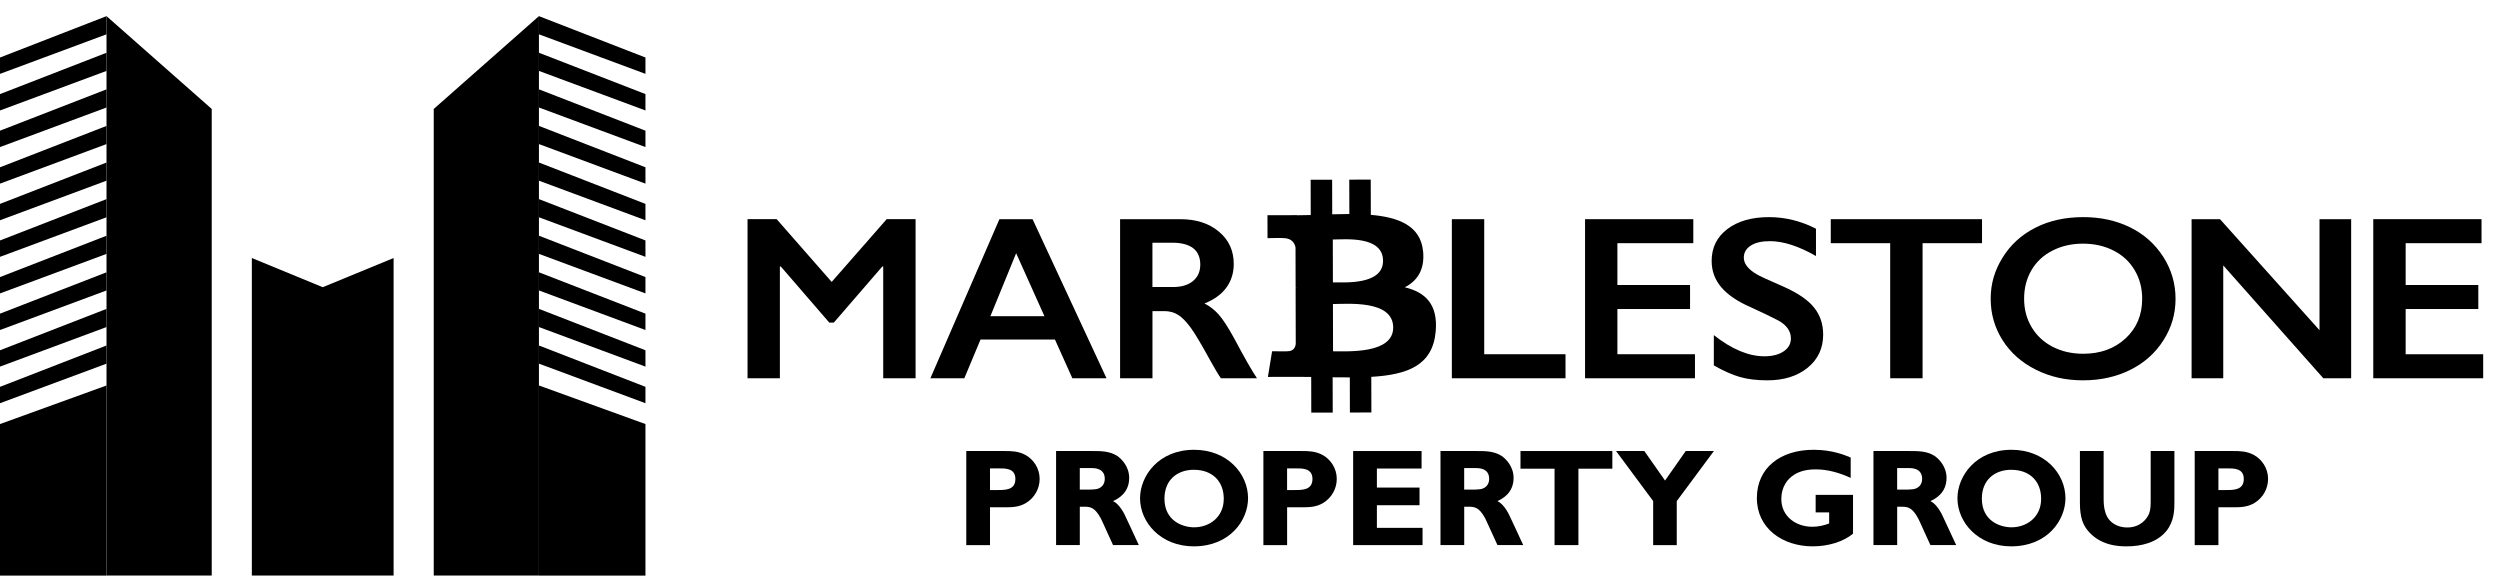
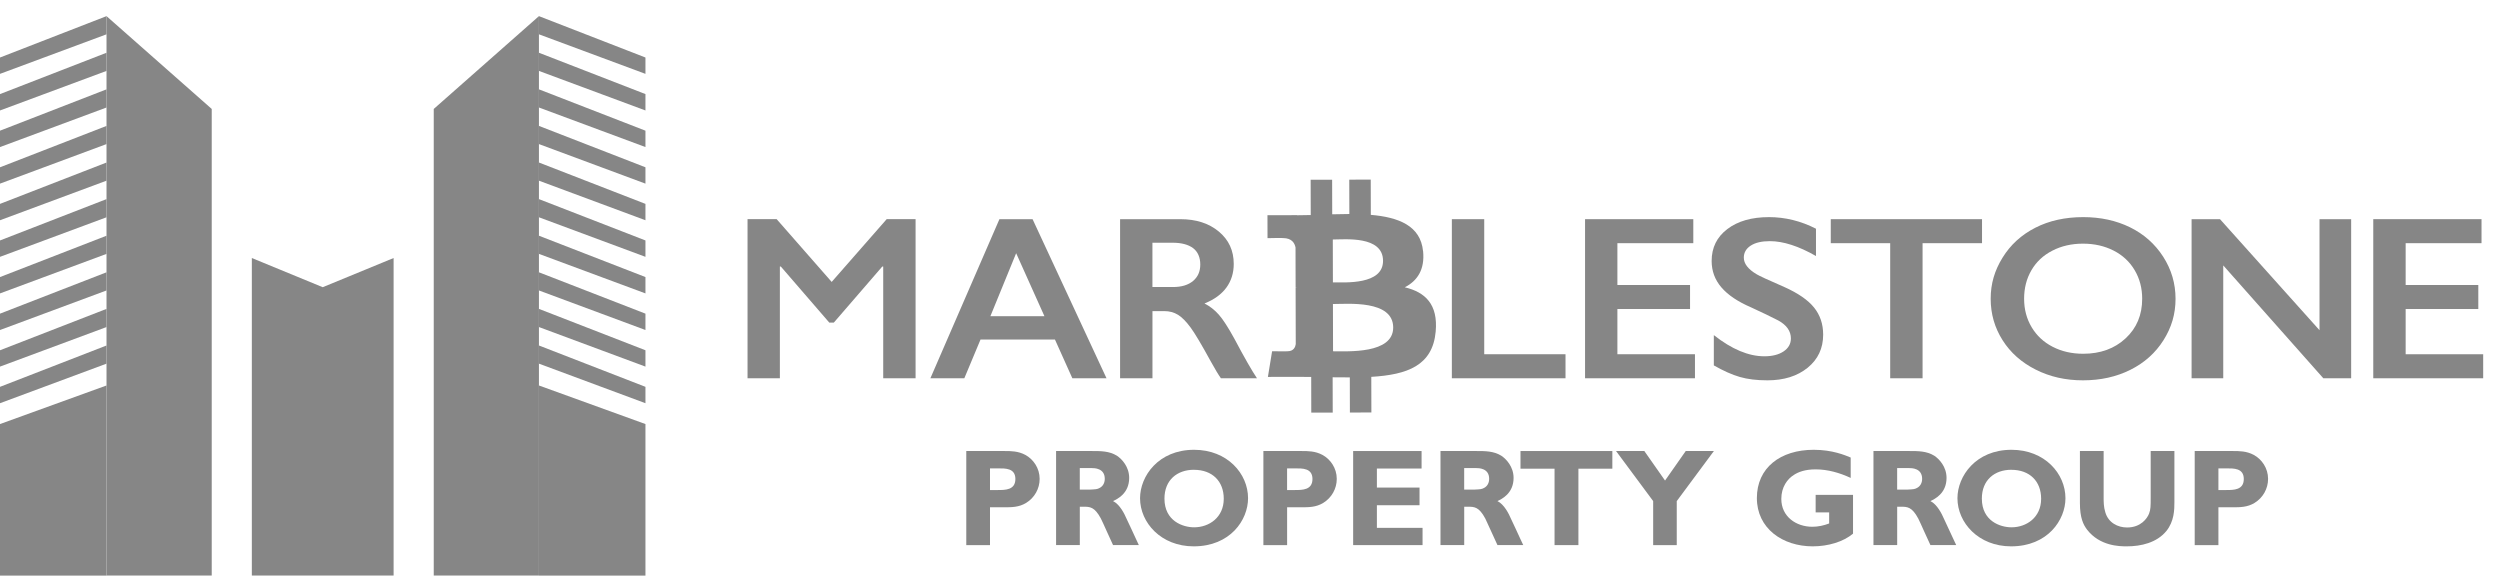
<svg xmlns="http://www.w3.org/2000/svg" width="143" height="33" viewBox="0 0 143 33" fill="none">
-   <path d="M0 24.256V32.923H6.093V22.049L0 24.256Z" fill="#000" />
-   <path d="M0 8.412L6.093 6.149V5.11L0 7.475V8.412Z" fill="#000" />
-   <path d="M0 6.319L6.093 4.056V3.017L0 5.382V6.319Z" fill="#000" />
-   <path d="M6.093 0.923L0 3.29V4.225L6.093 1.962V0.923Z" fill="#000" />
-   <path d="M0 23.064L6.093 20.801V19.762L0 22.127V23.064Z" fill="#000" />
-   <path d="M0 20.97L6.093 18.707V17.668L0 20.035V20.97Z" fill="#000" />
-   <path d="M0 18.877L6.093 16.614V15.575L0 17.941V18.877Z" fill="#000" />
-   <path d="M0 16.783L6.093 14.522V13.483L0 15.848V16.783Z" fill="#000" />
-   <path d="M0 10.504L6.093 8.241V7.202L0 9.569V10.504Z" fill="#000" />
-   <path d="M0 12.598L6.093 10.335V9.296L0 11.662V12.598Z" fill="#000" />
-   <path d="M0 14.691L6.093 12.428V11.389L0 13.754V14.691Z" fill="#000" />
-   <path d="M6.093 0.923V1.962V3.081V4.12V5.133V6.173V7.199V8.238V9.302V10.343V11.466V12.506V13.474V14.514V15.734V16.773V17.709V18.748V19.762V20.801V21.814V32.921H12.111V6.232L6.093 0.923Z" fill="#000" />
-   <path d="M36.92 24.256V32.923H30.827V22.049L36.92 24.256Z" fill="#000" />
-   <path d="M36.92 8.412L30.827 6.149V5.11L36.92 7.475V8.412Z" fill="#000" />
-   <path d="M36.92 6.319L30.827 4.056V3.017L36.92 5.382V6.319Z" fill="#000" />
-   <path d="M30.827 0.923L36.92 3.29V4.225L30.827 1.962V0.923Z" fill="#000" />
-   <path d="M36.92 23.064L30.827 20.801V19.762L36.92 22.127V23.064Z" fill="#000" />
-   <path d="M36.92 20.97L30.827 18.707V17.668L36.92 20.035V20.97Z" fill="#000" />
-   <path d="M36.92 18.877L30.827 16.614V15.575L36.92 17.941V18.877Z" fill="#000" />
-   <path d="M36.92 16.783L30.827 14.522V13.483L36.92 15.848V16.783Z" fill="#000" />
-   <path d="M36.92 10.504L30.827 8.241V7.202L36.92 9.569V10.504Z" fill="#000" />
-   <path d="M36.92 12.598L30.827 10.335V9.296L36.92 11.662V12.598Z" fill="#000" />
-   <path d="M36.92 14.691L30.827 12.428V11.389L36.92 13.754V14.691Z" fill="#000" />
-   <path d="M30.827 0.923V1.962V3.081V4.12V5.133V6.173V7.199V8.238V9.302V10.343V11.466V12.506V13.474V14.514V15.734V16.773V17.709V18.748V19.762V20.801V21.814V32.921H24.81V6.232L30.827 0.923Z" fill="#000" />
-   <path d="M18.46 16.428L14.405 14.759V32.921H18.46H22.514V14.759L18.46 16.428Z" fill="#000" />
-   <path d="M57.471 25.799C57.818 25.799 58.236 25.799 58.647 26.019C59.104 26.264 59.468 26.777 59.468 27.392C59.468 27.953 59.175 28.473 58.695 28.766C58.285 29.017 57.866 29.017 57.425 29.017H56.628V31.18H55.271V25.799H57.473H57.471ZM56.628 26.792V28.03H57.07C57.504 28.03 58.08 28.03 58.08 27.399C58.08 26.767 57.488 26.792 57.101 26.792H56.628Z" fill="#000" />
-   <path d="M62.474 25.799C62.964 25.799 63.453 25.799 63.887 26.067C64.171 26.256 64.589 26.698 64.589 27.337C64.589 28.236 63.895 28.552 63.666 28.662C64.053 28.851 64.321 29.395 64.439 29.672C64.589 29.979 64.817 30.484 64.961 30.792L65.141 31.178H63.666C63.548 30.941 63.083 29.876 62.972 29.664C62.609 28.984 62.341 28.984 61.963 28.984H61.765V31.178H60.408V25.797H62.476L62.474 25.799ZM61.764 26.776V28.006H62.324C62.671 27.989 62.759 27.989 62.9 27.91C63.097 27.808 63.193 27.611 63.193 27.389C63.193 26.774 62.592 26.774 62.443 26.774H61.764V26.776Z" fill="#000" />
-   <path d="M68.279 31.251C66.418 31.251 65.211 29.902 65.211 28.498C65.211 27.243 66.252 25.728 68.304 25.728C70.205 25.728 71.389 27.093 71.389 28.498C71.389 29.744 70.371 31.251 68.281 31.251H68.279ZM68.296 26.871C67.334 26.871 66.607 27.455 66.607 28.521C66.607 29.807 67.664 30.162 68.304 30.162C69.164 30.162 69.999 29.595 69.999 28.529C69.999 27.527 69.345 26.873 68.296 26.873V26.871Z" fill="#000" />
-   <path d="M74.466 25.799C74.813 25.799 75.231 25.799 75.642 26.019C76.099 26.264 76.463 26.777 76.463 27.392C76.463 27.953 76.17 28.473 75.69 28.766C75.28 29.017 74.861 29.017 74.42 29.017H73.623V31.18H72.266V25.799H74.468H74.466ZM73.621 26.792V28.03H74.063C74.497 28.03 75.073 28.03 75.073 27.399C75.073 26.767 74.481 26.792 74.094 26.792H73.621Z" fill="#000" />
-   <path d="M81.368 31.18H77.4V25.799H81.314V26.8H78.758V27.889H81.197V28.899H78.758V30.193H81.37V31.18H81.368Z" fill="#000" />
-   <path d="M84.462 25.799C84.952 25.799 85.44 25.799 85.874 26.067C86.159 26.256 86.577 26.698 86.577 27.337C86.577 28.236 85.883 28.552 85.654 28.662C86.041 28.851 86.309 29.395 86.427 29.672C86.577 29.979 86.805 30.484 86.948 30.792L87.129 31.178H85.654C85.536 30.941 85.07 29.876 84.96 29.664C84.597 28.984 84.329 28.984 83.95 28.984H83.753V31.178H82.396V25.797H84.463L84.462 25.799ZM83.751 26.776V28.006H84.312C84.659 27.989 84.746 27.989 84.888 27.91C85.085 27.808 85.18 27.611 85.18 27.389C85.18 26.774 84.58 26.774 84.431 26.774H83.751V26.776Z" fill="#000" />
-   <path d="M92.226 26.809H90.285V31.18H88.92V26.809H86.972V25.799H92.226V26.809Z" fill="#000" />
-   <path d="M95.91 28.662V31.18H94.561V28.662L92.438 25.799H94.056L95.24 27.488L96.424 25.799H98.034L95.911 28.662H95.91Z" fill="#000" />
-   <path d="M105.859 27.337C105.228 27.044 104.55 26.848 103.855 26.848C103.231 26.848 102.86 27.006 102.624 27.156C102.238 27.392 101.891 27.858 101.891 28.537C101.891 29.555 102.743 30.131 103.665 30.131C103.996 30.131 104.32 30.06 104.628 29.942V29.31H103.855V28.308H105.993V30.525C105.44 30.991 104.565 31.251 103.689 31.251C101.96 31.251 100.493 30.224 100.493 28.489C100.493 26.754 101.842 25.728 103.744 25.728C104.81 25.728 105.535 26.036 105.859 26.171V27.338V27.337Z" fill="#000" />
-   <path d="M109.227 25.799C109.716 25.799 110.206 25.799 110.64 26.067C110.925 26.256 111.342 26.698 111.342 27.337C111.342 28.236 110.648 28.552 110.42 28.662C110.806 28.851 111.074 29.395 111.193 29.672C111.342 29.979 111.571 30.484 111.714 30.792L111.895 31.178H110.42C110.301 30.941 109.836 29.876 109.726 29.664C109.362 28.984 109.094 28.984 108.716 28.984H108.519V31.178H107.162V25.797H109.229L109.227 25.799ZM108.517 26.776V28.006H109.078C109.425 27.989 109.512 27.989 109.653 27.91C109.851 27.808 109.946 27.611 109.946 27.389C109.946 26.774 109.346 26.774 109.196 26.774H108.517V26.776Z" fill="#000" />
-   <path d="M115.034 31.251C113.173 31.251 111.966 29.902 111.966 28.498C111.966 27.243 113.007 25.728 115.059 25.728C116.96 25.728 118.144 27.093 118.144 28.498C118.144 29.744 117.126 31.251 115.036 31.251H115.034ZM115.051 26.871C114.089 26.871 113.362 27.455 113.362 28.521C113.362 29.807 114.419 30.162 115.057 30.162C115.918 30.162 116.753 29.595 116.753 28.529C116.753 27.527 116.098 26.873 115.049 26.873L115.051 26.871Z" fill="#000" />
-   <path d="M124.376 28.724C124.376 29.151 124.367 29.822 123.91 30.382C123.358 31.045 122.474 31.251 121.646 31.251C121.228 31.251 120.106 31.234 119.381 30.297C119.167 30.012 118.971 29.634 118.971 28.766V25.799H120.328V28.466C120.328 28.687 120.328 29.003 120.424 29.303C120.598 29.904 121.142 30.172 121.67 30.172C122.451 30.172 122.815 29.659 122.925 29.382C123.019 29.145 123.019 28.94 123.019 28.466V25.799H124.376V28.726V28.724Z" fill="#000" />
-   <path d="M127.737 25.799C128.084 25.799 128.502 25.799 128.913 26.019C129.37 26.264 129.734 26.777 129.734 27.392C129.734 27.953 129.441 28.473 128.961 28.766C128.551 29.017 128.132 29.017 127.691 29.017H126.893V31.18H125.537V25.799H127.739H127.737ZM126.893 26.792V28.03H127.336C127.77 28.03 128.345 28.03 128.345 27.399C128.345 26.767 127.753 26.792 127.367 26.792H126.893Z" fill="#000" />
-   <path d="M50.718 12.536L47.572 16.126L44.425 12.536H42.759V21.637H44.609V15.247H44.665L47.434 18.451H47.696L50.465 15.247H50.52V21.637H52.371V12.536H50.718Z" fill="#000" />
-   <path d="M56.649 18.087H59.742L58.124 14.484L56.65 18.087H56.649ZM59.063 12.537L63.293 21.638H61.339L60.344 19.423H56.085L55.159 21.638H53.218L57.167 12.537H59.06H59.063Z" fill="#000" />
-   <path d="M67.1 16.418C67.585 16.418 67.965 16.303 68.241 16.073C68.518 15.843 68.656 15.529 68.656 15.129C68.656 14.729 68.519 14.4 68.245 14.193C67.97 13.988 67.58 13.884 67.072 13.884H65.919V16.418H67.098H67.1ZM67.519 12.537C68.419 12.537 69.154 12.774 69.72 13.248C70.287 13.721 70.57 14.336 70.57 15.098C70.57 15.614 70.429 16.065 70.149 16.45C69.868 16.834 69.45 17.137 68.897 17.359C69.203 17.515 69.476 17.727 69.715 17.997C69.952 18.265 70.248 18.721 70.598 19.359C71.183 20.462 71.618 21.22 71.9 21.638H69.837C69.695 21.439 69.503 21.119 69.261 20.681C68.731 19.712 68.343 19.059 68.095 18.724C67.848 18.389 67.61 18.148 67.383 18.007C67.154 17.866 66.891 17.795 66.594 17.795H65.921V21.638H64.069V12.537H67.518H67.519Z" fill="#000" />
-   <path d="M84.898 12.537V20.262H89.547V21.637H83.046V12.537H84.898Z" fill="#000" />
-   <path d="M96.857 12.537V13.91H92.515V16.302H96.671V17.676H92.515V20.262H96.952V21.637H90.665V12.537H96.857Z" fill="#000" />
-   <path d="M101.179 12.419C102.111 12.419 103.009 12.639 103.874 13.083V14.645C102.883 14.078 102.003 13.794 101.235 13.794C100.769 13.794 100.404 13.879 100.141 14.05C99.878 14.221 99.746 14.451 99.746 14.738C99.746 15.081 99.991 15.399 100.48 15.688C100.618 15.775 101.144 16.019 102.064 16.418C102.85 16.77 103.417 17.16 103.764 17.591C104.111 18.02 104.285 18.538 104.285 19.142C104.285 19.923 103.989 20.554 103.397 21.035C102.805 21.515 102.039 21.755 101.097 21.755C100.483 21.755 99.957 21.691 99.516 21.562C99.074 21.434 98.58 21.214 98.031 20.901V19.168C99.056 19.976 100.019 20.38 100.924 20.38C101.378 20.38 101.743 20.286 102.021 20.101C102.3 19.913 102.439 19.666 102.439 19.359C102.439 18.938 102.197 18.594 101.713 18.329C101.31 18.12 100.792 17.872 100.156 17.579C99.401 17.254 98.838 16.874 98.465 16.44C98.092 16.006 97.906 15.501 97.906 14.928C97.906 14.164 98.205 13.555 98.806 13.101C99.404 12.647 100.195 12.42 101.177 12.42" fill="#000" />
-   <path d="M113.372 12.537V13.91H109.971V21.637H108.119V13.91H104.72V12.537H113.372Z" fill="#000" />
-   <path d="M115.779 17.089C115.779 17.693 115.922 18.235 116.21 18.717C116.498 19.199 116.899 19.573 117.414 19.837C117.929 20.102 118.509 20.235 119.159 20.235C120.141 20.235 120.95 19.943 121.583 19.355C122.216 18.77 122.533 18.014 122.533 17.088C122.533 16.484 122.39 15.94 122.104 15.456C121.82 14.973 121.417 14.598 120.897 14.333C120.377 14.068 119.794 13.937 119.146 13.937C118.498 13.937 117.914 14.07 117.394 14.338C116.874 14.604 116.476 14.978 116.197 15.458C115.917 15.938 115.779 16.482 115.779 17.089ZM119.16 12.419C120.152 12.419 121.045 12.613 121.838 13.002C122.63 13.391 123.262 13.951 123.734 14.683C124.204 15.415 124.441 16.218 124.441 17.091C124.441 17.964 124.211 18.732 123.752 19.459C123.293 20.186 122.662 20.752 121.859 21.153C121.057 21.554 120.154 21.755 119.147 21.755C118.141 21.755 117.253 21.551 116.442 21.142C115.631 20.734 114.998 20.173 114.546 19.457C114.094 18.744 113.867 17.954 113.867 17.089C113.867 16.224 114.092 15.471 114.546 14.738C114.998 14.004 115.623 13.433 116.419 13.027C117.213 12.621 118.128 12.419 119.162 12.419" fill="#000" />
-   <path d="M126.984 12.537L132.676 18.888V12.537H134.486V21.637H132.894L127.17 15.182V21.637H125.359V12.537H126.984Z" fill="#000" />
-   <path d="M135.751 12.536V21.637H142.038V20.263H137.603V17.676H141.759V16.302H137.603V13.91H141.943V12.536H135.751Z" fill="#000" />
-   <path d="M79.11 14.918C79.114 16.306 76.934 16.15 76.242 16.152L76.236 13.7C76.93 13.698 79.107 13.471 79.11 14.918ZM79.691 18.732C79.694 20.258 77.082 20.091 76.25 20.094L76.244 17.39C77.076 17.39 79.686 17.142 79.691 18.732ZM81.398 14.364C81.255 12.91 79.997 12.425 78.411 12.29L78.406 10.273L77.178 10.276L77.183 12.241C76.861 12.241 76.53 12.249 76.203 12.258L76.198 10.279L74.969 10.282L74.974 12.3C74.708 12.307 74.448 12.312 74.193 12.313V12.307L72.499 12.31L72.502 13.623C72.502 13.623 73.41 13.603 73.395 13.619C73.892 13.619 74.055 13.907 74.104 14.155L74.109 16.454C74.144 16.454 74.188 16.454 74.239 16.463C74.198 16.463 74.155 16.463 74.109 16.463L74.117 19.683C74.096 19.839 74.004 20.089 73.657 20.091C73.673 20.104 72.764 20.091 72.764 20.091L72.524 21.559L74.122 21.556C74.42 21.556 74.713 21.559 75.001 21.561L75.005 23.602H76.232L76.227 21.581C76.564 21.587 76.89 21.589 77.209 21.587L77.214 23.597L78.443 23.593L78.438 21.556C80.503 21.433 81.945 20.91 82.121 18.969C82.263 17.407 81.526 16.713 80.354 16.433C81.064 16.07 81.508 15.428 81.401 14.364" fill="#000" />
+   <path d="M0 24.256V32.923H6.093V22.049L0 24.256Z" fill="#868686" />
+   <path d="M0 8.412L6.093 6.149V5.11L0 7.475V8.412Z" fill="#868686" />
+   <path d="M0 6.319L6.093 4.056V3.017L0 5.382V6.319Z" fill="#868686" />
+   <path d="M6.093 0.923L0 3.29V4.225L6.093 1.962V0.923Z" fill="#868686" />
+   <path d="M0 23.064L6.093 20.801V19.762L0 22.127V23.064Z" fill="#868686" />
+   <path d="M0 20.97L6.093 18.707V17.668L0 20.035V20.97Z" fill="#868686" />
+   <path d="M0 18.877L6.093 16.614V15.575L0 17.941V18.877Z" fill="#868686" />
+   <path d="M0 16.783L6.093 14.522V13.483L0 15.848V16.783Z" fill="#868686" />
+   <path d="M0 10.504L6.093 8.241V7.202L0 9.569V10.504Z" fill="#868686" />
+   <path d="M0 12.598L6.093 10.335V9.296L0 11.662V12.598Z" fill="#868686" />
+   <path d="M0 14.691L6.093 12.428V11.389L0 13.754V14.691Z" fill="#868686" />
+   <path d="M6.093 0.923V1.962V3.081V4.12V5.133V6.173V7.199V8.238V9.302V10.343V11.466V12.506V13.474V14.514V15.734V16.773V17.709V18.748V19.762V20.801V21.814V32.921H12.111V6.232L6.093 0.923Z" fill="#868686" />
+   <path d="M36.92 24.256V32.923H30.827V22.049L36.92 24.256Z" fill="#868686" />
+   <path d="M36.92 8.412L30.827 6.149V5.11L36.92 7.475V8.412Z" fill="#868686" />
+   <path d="M36.92 6.319L30.827 4.056V3.017L36.92 5.382V6.319Z" fill="#868686" />
+   <path d="M30.827 0.923L36.92 3.29V4.225L30.827 1.962V0.923Z" fill="#868686" />
+   <path d="M36.92 23.064L30.827 20.801V19.762L36.92 22.127V23.064Z" fill="#868686" />
+   <path d="M36.92 20.97L30.827 18.707V17.668L36.92 20.035V20.97Z" fill="#868686" />
+   <path d="M36.92 18.877L30.827 16.614V15.575L36.92 17.941V18.877Z" fill="#868686" />
+   <path d="M36.92 16.783L30.827 14.522V13.483L36.92 15.848V16.783Z" fill="#868686" />
+   <path d="M36.92 10.504L30.827 8.241V7.202L36.92 9.569V10.504Z" fill="#868686" />
+   <path d="M36.92 12.598L30.827 10.335V9.296L36.92 11.662V12.598Z" fill="#868686" />
+   <path d="M36.92 14.691L30.827 12.428V11.389L36.92 13.754V14.691Z" fill="#868686" />
+   <path d="M30.827 0.923V1.962V3.081V4.12V5.133V6.173V7.199V8.238V9.302V10.343V11.466V12.506V13.474V14.514V15.734V16.773V17.709V18.748V19.762V20.801V21.814V32.921H24.81V6.232L30.827 0.923Z" fill="#868686" />
+   <path d="M18.46 16.428L14.405 14.759V32.921H18.46H22.514V14.759L18.46 16.428Z" fill="#868686" />
+   <path d="M57.471 25.799C57.818 25.799 58.236 25.799 58.647 26.019C59.104 26.264 59.468 26.777 59.468 27.392C59.468 27.953 59.175 28.473 58.695 28.766C58.285 29.017 57.866 29.017 57.425 29.017H56.628V31.18H55.271V25.799H57.473H57.471ZM56.628 26.792V28.03H57.07C57.504 28.03 58.08 28.03 58.08 27.399C58.08 26.767 57.488 26.792 57.101 26.792H56.628Z" fill="#868686" />
+   <path d="M62.474 25.799C62.964 25.799 63.453 25.799 63.887 26.067C64.171 26.256 64.589 26.698 64.589 27.337C64.589 28.236 63.895 28.552 63.666 28.662C64.053 28.851 64.321 29.395 64.439 29.672C64.589 29.979 64.817 30.484 64.961 30.792L65.141 31.178H63.666C63.548 30.941 63.083 29.876 62.972 29.664C62.609 28.984 62.341 28.984 61.963 28.984H61.765V31.178H60.408V25.797H62.476L62.474 25.799ZM61.764 26.776V28.006H62.324C62.671 27.989 62.759 27.989 62.9 27.91C63.097 27.808 63.193 27.611 63.193 27.389C63.193 26.774 62.592 26.774 62.443 26.774H61.764V26.776Z" fill="#868686" />
+   <path d="M68.279 31.251C66.418 31.251 65.211 29.902 65.211 28.498C65.211 27.243 66.252 25.728 68.304 25.728C70.205 25.728 71.389 27.093 71.389 28.498C71.389 29.744 70.371 31.251 68.281 31.251H68.279ZM68.296 26.871C67.334 26.871 66.607 27.455 66.607 28.521C66.607 29.807 67.664 30.162 68.304 30.162C69.164 30.162 69.999 29.595 69.999 28.529C69.999 27.527 69.345 26.873 68.296 26.873V26.871Z" fill="#868686" />
+   <path d="M74.466 25.799C74.813 25.799 75.231 25.799 75.642 26.019C76.099 26.264 76.463 26.777 76.463 27.392C76.463 27.953 76.17 28.473 75.69 28.766C75.28 29.017 74.861 29.017 74.42 29.017H73.623V31.18H72.266V25.799H74.468H74.466ZM73.621 26.792V28.03H74.063C74.497 28.03 75.073 28.03 75.073 27.399C75.073 26.767 74.481 26.792 74.094 26.792H73.621Z" fill="#868686" />
+   <path d="M81.368 31.18H77.4V25.799H81.314V26.8H78.758V27.889H81.197V28.899H78.758V30.193H81.37V31.18H81.368Z" fill="#868686" />
+   <path d="M84.462 25.799C84.952 25.799 85.44 25.799 85.874 26.067C86.159 26.256 86.577 26.698 86.577 27.337C86.577 28.236 85.883 28.552 85.654 28.662C86.041 28.851 86.309 29.395 86.427 29.672C86.577 29.979 86.805 30.484 86.948 30.792L87.129 31.178H85.654C85.536 30.941 85.07 29.876 84.96 29.664C84.597 28.984 84.329 28.984 83.95 28.984H83.753V31.178H82.396V25.797H84.463L84.462 25.799ZM83.751 26.776V28.006H84.312C84.659 27.989 84.746 27.989 84.888 27.91C85.085 27.808 85.18 27.611 85.18 27.389C85.18 26.774 84.58 26.774 84.431 26.774H83.751V26.776Z" fill="#868686" />
+   <path d="M92.226 26.809H90.285V31.18H88.92V26.809H86.972V25.799H92.226V26.809Z" fill="#868686" />
+   <path d="M95.91 28.662V31.18H94.561V28.662L92.438 25.799H94.056L95.24 27.488L96.424 25.799H98.034L95.911 28.662H95.91Z" fill="#868686" />
+   <path d="M105.859 27.337C105.228 27.044 104.55 26.848 103.855 26.848C103.231 26.848 102.86 27.006 102.624 27.156C102.238 27.392 101.891 27.858 101.891 28.537C101.891 29.555 102.743 30.131 103.665 30.131C103.996 30.131 104.32 30.06 104.628 29.942V29.31H103.855V28.308H105.993V30.525C105.44 30.991 104.565 31.251 103.689 31.251C101.96 31.251 100.493 30.224 100.493 28.489C100.493 26.754 101.842 25.728 103.744 25.728C104.81 25.728 105.535 26.036 105.859 26.171V27.338V27.337Z" fill="#868686" />
+   <path d="M109.227 25.799C109.716 25.799 110.206 25.799 110.64 26.067C110.925 26.256 111.342 26.698 111.342 27.337C111.342 28.236 110.648 28.552 110.42 28.662C110.806 28.851 111.074 29.395 111.193 29.672C111.342 29.979 111.571 30.484 111.714 30.792L111.895 31.178H110.42C110.301 30.941 109.836 29.876 109.726 29.664C109.362 28.984 109.094 28.984 108.716 28.984H108.519V31.178H107.162V25.797H109.229L109.227 25.799ZM108.517 26.776V28.006H109.078C109.425 27.989 109.512 27.989 109.653 27.91C109.851 27.808 109.946 27.611 109.946 27.389C109.946 26.774 109.346 26.774 109.196 26.774H108.517V26.776Z" fill="#868686" />
+   <path d="M115.034 31.251C113.173 31.251 111.966 29.902 111.966 28.498C111.966 27.243 113.007 25.728 115.059 25.728C116.96 25.728 118.144 27.093 118.144 28.498C118.144 29.744 117.126 31.251 115.036 31.251H115.034ZM115.051 26.871C114.089 26.871 113.362 27.455 113.362 28.521C113.362 29.807 114.419 30.162 115.057 30.162C115.918 30.162 116.753 29.595 116.753 28.529C116.753 27.527 116.098 26.873 115.049 26.873L115.051 26.871Z" fill="#868686" />
+   <path d="M124.376 28.724C124.376 29.151 124.367 29.822 123.91 30.382C123.358 31.045 122.474 31.251 121.646 31.251C121.228 31.251 120.106 31.234 119.381 30.297C119.167 30.012 118.971 29.634 118.971 28.766V25.799H120.328V28.466C120.328 28.687 120.328 29.003 120.424 29.303C120.598 29.904 121.142 30.172 121.67 30.172C122.451 30.172 122.815 29.659 122.925 29.382C123.019 29.145 123.019 28.94 123.019 28.466V25.799H124.376V28.726V28.724Z" fill="#868686" />
+   <path d="M127.737 25.799C128.084 25.799 128.502 25.799 128.913 26.019C129.37 26.264 129.734 26.777 129.734 27.392C129.734 27.953 129.441 28.473 128.961 28.766C128.551 29.017 128.132 29.017 127.691 29.017H126.893V31.18H125.537V25.799H127.739H127.737ZM126.893 26.792V28.03H127.336C127.77 28.03 128.345 28.03 128.345 27.399C128.345 26.767 127.753 26.792 127.367 26.792H126.893Z" fill="#868686" />
+   <path d="M50.718 12.536L47.572 16.126L44.425 12.536H42.759V21.637H44.609V15.247H44.665L47.434 18.451H47.696L50.465 15.247H50.52V21.637H52.371V12.536H50.718Z" fill="#868686" />
+   <path d="M56.649 18.087H59.742L58.124 14.484L56.65 18.087H56.649ZM59.063 12.537L63.293 21.638H61.339L60.344 19.423H56.085L55.159 21.638H53.218L57.167 12.537H59.06H59.063Z" fill="#868686" />
+   <path d="M67.1 16.418C67.585 16.418 67.965 16.303 68.241 16.073C68.518 15.843 68.656 15.529 68.656 15.129C68.656 14.729 68.519 14.4 68.245 14.193C67.97 13.988 67.58 13.884 67.072 13.884H65.919V16.418H67.098H67.1ZM67.519 12.537C68.419 12.537 69.154 12.774 69.72 13.248C70.287 13.721 70.57 14.336 70.57 15.098C70.57 15.614 70.429 16.065 70.149 16.45C69.868 16.834 69.45 17.137 68.897 17.359C69.203 17.515 69.476 17.727 69.715 17.997C69.952 18.265 70.248 18.721 70.598 19.359C71.183 20.462 71.618 21.22 71.9 21.638H69.837C69.695 21.439 69.503 21.119 69.261 20.681C68.731 19.712 68.343 19.059 68.095 18.724C67.848 18.389 67.61 18.148 67.383 18.007C67.154 17.866 66.891 17.795 66.594 17.795H65.921V21.638H64.069V12.537H67.518H67.519Z" fill="#868686" />
+   <path d="M84.898 12.537V20.262H89.547V21.637H83.046V12.537H84.898Z" fill="#868686" />
+   <path d="M96.857 12.537V13.91H92.515V16.302H96.671V17.676H92.515V20.262H96.952V21.637H90.665V12.537H96.857Z" fill="#868686" />
+   <path d="M101.179 12.419C102.111 12.419 103.009 12.639 103.874 13.083V14.645C102.883 14.078 102.003 13.794 101.235 13.794C100.769 13.794 100.404 13.879 100.141 14.05C99.878 14.221 99.746 14.451 99.746 14.738C99.746 15.081 99.991 15.399 100.48 15.688C100.618 15.775 101.144 16.019 102.064 16.418C102.85 16.77 103.417 17.16 103.764 17.591C104.111 18.02 104.285 18.538 104.285 19.142C104.285 19.923 103.989 20.554 103.397 21.035C102.805 21.515 102.039 21.755 101.097 21.755C100.483 21.755 99.957 21.691 99.516 21.562C99.074 21.434 98.58 21.214 98.031 20.901V19.168C99.056 19.976 100.019 20.38 100.924 20.38C101.378 20.38 101.743 20.286 102.021 20.101C102.3 19.913 102.439 19.666 102.439 19.359C102.439 18.938 102.197 18.594 101.713 18.329C101.31 18.12 100.792 17.872 100.156 17.579C99.401 17.254 98.838 16.874 98.465 16.44C98.092 16.006 97.906 15.501 97.906 14.928C97.906 14.164 98.205 13.555 98.806 13.101C99.404 12.647 100.195 12.42 101.177 12.42" fill="#868686" />
+   <path d="M113.372 12.537V13.91H109.971V21.637H108.119V13.91H104.72V12.537H113.372Z" fill="#868686" />
+   <path d="M115.779 17.089C115.779 17.693 115.922 18.235 116.21 18.717C116.498 19.199 116.899 19.573 117.414 19.837C117.929 20.102 118.509 20.235 119.159 20.235C120.141 20.235 120.95 19.943 121.583 19.355C122.216 18.77 122.533 18.014 122.533 17.088C122.533 16.484 122.39 15.94 122.104 15.456C121.82 14.973 121.417 14.598 120.897 14.333C120.377 14.068 119.794 13.937 119.146 13.937C118.498 13.937 117.914 14.07 117.394 14.338C116.874 14.604 116.476 14.978 116.197 15.458C115.917 15.938 115.779 16.482 115.779 17.089ZM119.16 12.419C120.152 12.419 121.045 12.613 121.838 13.002C122.63 13.391 123.262 13.951 123.734 14.683C124.204 15.415 124.441 16.218 124.441 17.091C124.441 17.964 124.211 18.732 123.752 19.459C123.293 20.186 122.662 20.752 121.859 21.153C121.057 21.554 120.154 21.755 119.147 21.755C118.141 21.755 117.253 21.551 116.442 21.142C115.631 20.734 114.998 20.173 114.546 19.457C114.094 18.744 113.867 17.954 113.867 17.089C113.867 16.224 114.092 15.471 114.546 14.738C114.998 14.004 115.623 13.433 116.419 13.027C117.213 12.621 118.128 12.419 119.162 12.419" fill="#868686" />
+   <path d="M126.984 12.537L132.676 18.888V12.537H134.486V21.637H132.894L127.17 15.182V21.637H125.359V12.537H126.984Z" fill="#868686" />
+   <path d="M135.751 12.536V21.637H142.038V20.263H137.603V17.676H141.759V16.302H137.603V13.91H141.943V12.536H135.751Z" fill="#868686" />
+   <path d="M79.11 14.918C79.114 16.306 76.934 16.15 76.242 16.152L76.236 13.7C76.93 13.698 79.107 13.471 79.11 14.918ZM79.691 18.732C79.694 20.258 77.082 20.091 76.25 20.094L76.244 17.39C77.076 17.39 79.686 17.142 79.691 18.732ZM81.398 14.364C81.255 12.91 79.997 12.425 78.411 12.29L78.406 10.273L77.178 10.276L77.183 12.241C76.861 12.241 76.53 12.249 76.203 12.258L76.198 10.279L74.969 10.282L74.974 12.3C74.708 12.307 74.448 12.312 74.193 12.313V12.307L72.499 12.31L72.502 13.623C72.502 13.623 73.41 13.603 73.395 13.619C73.892 13.619 74.055 13.907 74.104 14.155L74.109 16.454C74.144 16.454 74.188 16.454 74.239 16.463C74.198 16.463 74.155 16.463 74.109 16.463L74.117 19.683C74.096 19.839 74.004 20.089 73.657 20.091C73.673 20.104 72.764 20.091 72.764 20.091L72.524 21.559L74.122 21.556C74.42 21.556 74.713 21.559 75.001 21.561L75.005 23.602H76.232L76.227 21.581C76.564 21.587 76.89 21.589 77.209 21.587L77.214 23.597L78.443 23.593L78.438 21.556C80.503 21.433 81.945 20.91 82.121 18.969C82.263 17.407 81.526 16.713 80.354 16.433C81.064 16.07 81.508 15.428 81.401 14.364" fill="#868686" />
</svg>
